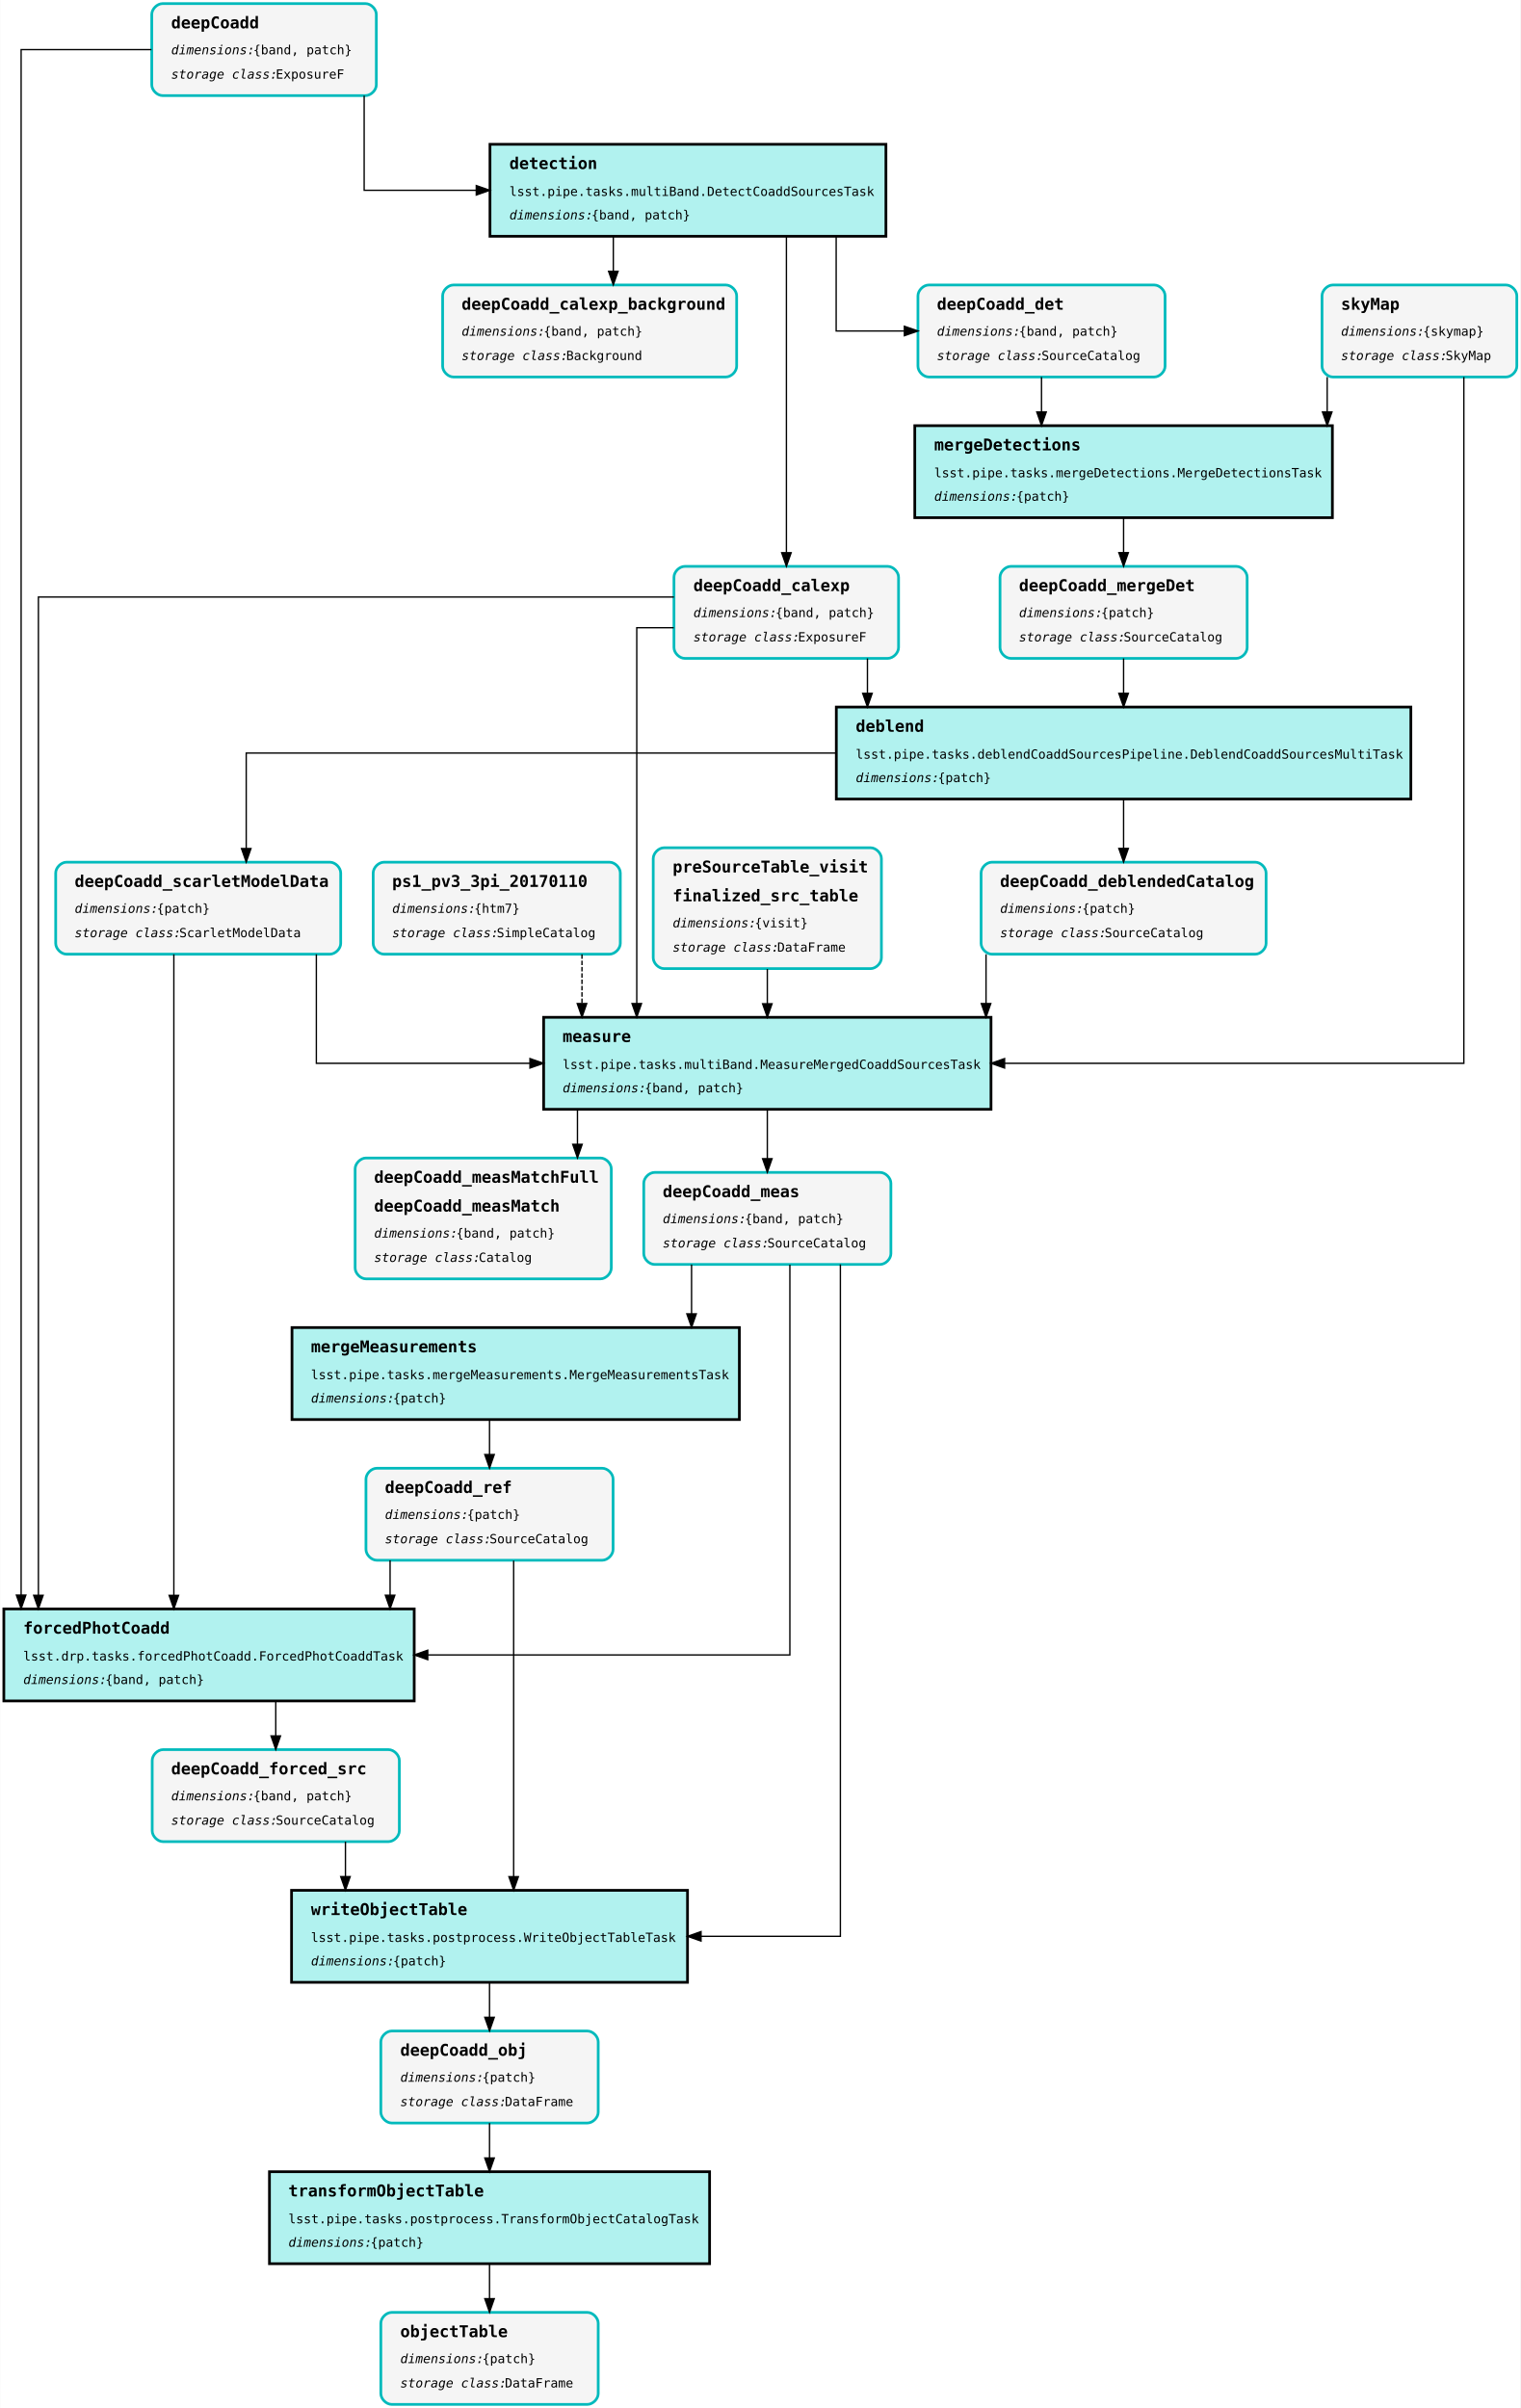
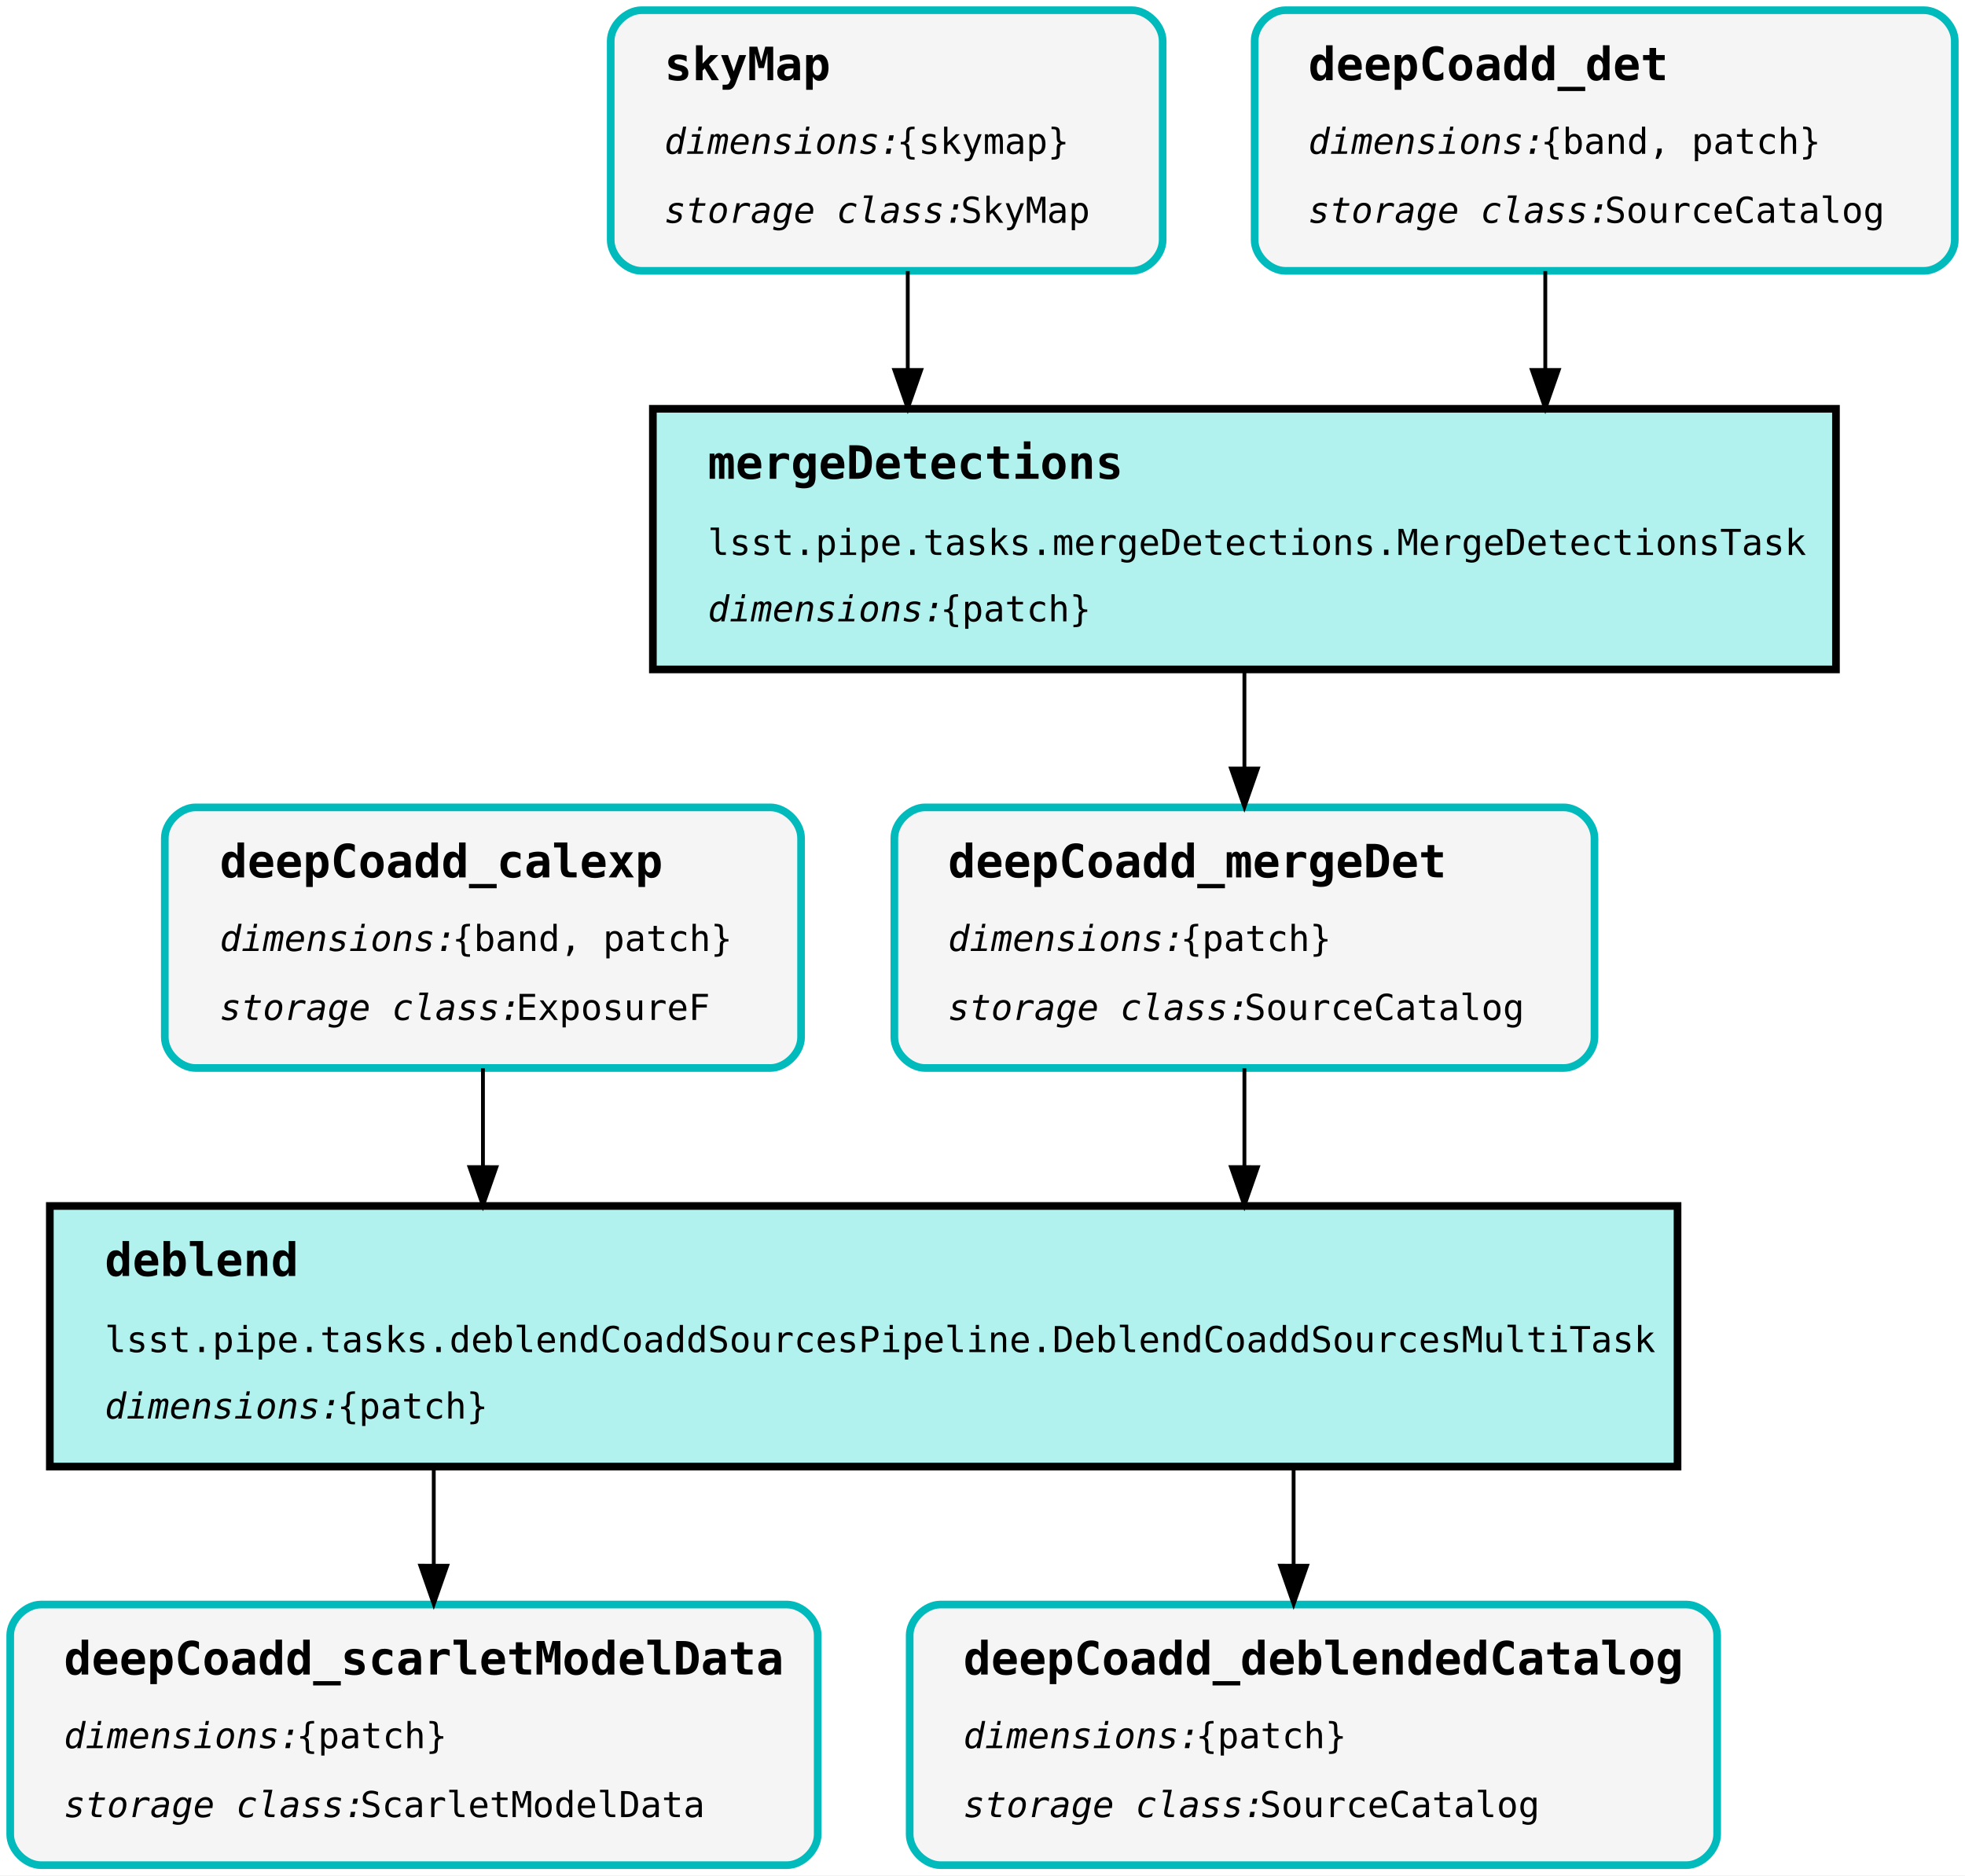
- <svg xmlns="http://www.w3.org/2000/svg" width="1686pt" height="2670pt" viewBox="0.00 0.00 1685.50 2670.00">
-   <g id="graph0" class="graph" transform="scale(1 1) rotate(0) translate(4 2666)">
-     <polygon fill="white" stroke="transparent" points="-4,4 -4,-2666 1681.5,-2666 1681.5,4 -4,4" />
+ <svg xmlns="http://www.w3.org/2000/svg" width="769pt" height="734pt" viewBox="0.00 0.00 769.00 734.00">
+   <g id="graph0" class="graph" transform="scale(1 1) rotate(0) translate(4 730)">
+     <polygon fill="white" stroke="transparent" points="-4,4 -4,-730 765,-730 765,4 -4,4" />
    <g id="node1" class="node">
-       <polygon fill="#b1f2ef" stroke="black" stroke-width="3" points="978,-2506 539,-2506 539,-2404 978,-2404 978,-2506" />
-       <text text-anchor="start" x="560.5" y="-2478.6" font-family="Monospace" font-weight="bold" font-size="18.00">detection</text>
-       <text text-anchor="start" x="560.5" y="-2448.8" font-family="Monospace" font-size="14.00">lsst.pipe.tasks.multiBand.DetectCoaddSourcesTask</text>
-       <text text-anchor="start" x="560.5" y="-2422.8" font-family="Monospace" font-style="italic" font-size="14.00">dimensions:</text>
-       <text text-anchor="start" x="651.5" y="-2422.8" font-family="Monospace" font-size="14.00"> {band, patch}</text>
+       <polygon fill="#b1f2ef" stroke="black" stroke-width="3" points="714.5,-570 251.5,-570 251.5,-468 714.5,-468 714.5,-570" />
+       <text text-anchor="start" x="273" y="-542.6" font-family="Monospace" font-weight="bold" font-size="18.00">mergeDetections</text>
+       <text text-anchor="start" x="273" y="-512.8" font-family="Monospace" font-size="14.00">lsst.pipe.tasks.mergeDetections.MergeDetectionsTask</text>
+       <text text-anchor="start" x="273" y="-486.8" font-family="Monospace" font-style="italic" font-size="14.00">dimensions:</text>
+       <text text-anchor="start" x="364" y="-486.8" font-family="Monospace" font-size="14.00"> {patch}</text>
+     </g>
+     <g id="node4" class="node">
+       <path fill="#f5f5f5" stroke="#00babc" stroke-width="3" d="M608,-414C608,-414 358,-414 358,-414 352,-414 346,-408 346,-402 346,-402 346,-324 346,-324 346,-318 352,-312 358,-312 358,-312 608,-312 608,-312 614,-312 620,-318 620,-324 620,-324 620,-402 620,-402 620,-408 614,-414 608,-414" />
+       <text text-anchor="start" x="367" y="-386.6" font-family="Monospace" font-weight="bold" font-size="18.00">deepCoadd_mergeDet</text>
+       <text text-anchor="start" x="367" y="-357.8" font-family="Monospace" font-style="italic" font-size="14.00">dimensions:</text>
+       <text text-anchor="start" x="458" y="-357.8" font-family="Monospace" font-size="14.00"> {patch}</text>
+       <text text-anchor="start" x="367" y="-330.8" font-family="Monospace" font-style="italic" font-size="14.00">storage class:</text>
+       <text text-anchor="start" x="483" y="-330.8" font-family="Monospace" font-size="14.00"> SourceCatalog</text>
+     </g>
+     <g id="edge1" class="edge">
+       <path fill="none" stroke="black" stroke-width="1.5" d="M483,-467.92C483,-467.92 483,-429.19 483,-429.19" />
+       <polygon fill="black" stroke="black" stroke-width="1.5" points="488.25,-429.19 483,-414.19 477.75,-429.2 488.25,-429.19" />
+     </g>
+     <g id="node2" class="node">
+       <path fill="#f5f5f5" stroke="#00babc" stroke-width="3" d="M439,-726C439,-726 247,-726 247,-726 241,-726 235,-720 235,-714 235,-714 235,-636 235,-636 235,-630 241,-624 247,-624 247,-624 439,-624 439,-624 445,-624 451,-630 451,-636 451,-636 451,-714 451,-714 451,-720 445,-726 439,-726" />
+       <text text-anchor="start" x="256" y="-698.6" font-family="Monospace" font-weight="bold" font-size="18.00">skyMap</text>
+       <text text-anchor="start" x="256" y="-669.8" font-family="Monospace" font-style="italic" font-size="14.00">dimensions:</text>
+       <text text-anchor="start" x="347" y="-669.8" font-family="Monospace" font-size="14.00"> {skymap}</text>
+       <text text-anchor="start" x="256" y="-642.8" font-family="Monospace" font-style="italic" font-size="14.00">storage class:</text>
+       <text text-anchor="start" x="372" y="-642.8" font-family="Monospace" font-size="14.00"> SkyMap</text>
+     </g>
+     <g id="edge2" class="edge">
+       <path fill="none" stroke="black" stroke-width="1.5" d="M351.25,-623.92C351.25,-623.92 351.25,-585.19 351.25,-585.19" />
+       <polygon fill="black" stroke="black" stroke-width="1.5" points="356.5,-585.19 351.25,-570.19 346,-585.2 356.5,-585.19" />
    </g>
    <g id="node3" class="node">
-       <path fill="#f5f5f5" stroke="#00babc" stroke-width="3" d="M800.5,-2350C800.5,-2350 498.5,-2350 498.5,-2350 492.5,-2350 486.5,-2344 486.5,-2338 486.5,-2338 486.5,-2260 486.5,-2260 486.5,-2254 492.5,-2248 498.5,-2248 498.5,-2248 800.5,-2248 800.5,-2248 806.5,-2248 812.5,-2254 812.5,-2260 812.5,-2260 812.5,-2338 812.5,-2338 812.5,-2344 806.5,-2350 800.5,-2350" />
-       <text text-anchor="start" x="507.5" y="-2322.6" font-family="Monospace" font-weight="bold" font-size="18.00">deepCoadd_calexp_background</text>
-       <text text-anchor="start" x="507.5" y="-2293.8" font-family="Monospace" font-style="italic" font-size="14.00">dimensions:</text>
-       <text text-anchor="start" x="598.5" y="-2293.8" font-family="Monospace" font-size="14.00"> {band, patch}</text>
-       <text text-anchor="start" x="507.5" y="-2266.8" font-family="Monospace" font-style="italic" font-size="14.00">storage class:</text>
-       <text text-anchor="start" x="623.5" y="-2266.8" font-family="Monospace" font-size="14.00"> Background</text>
+       <path fill="#f5f5f5" stroke="#00babc" stroke-width="3" d="M749,-726C749,-726 499,-726 499,-726 493,-726 487,-720 487,-714 487,-714 487,-636 487,-636 487,-630 493,-624 499,-624 499,-624 749,-624 749,-624 755,-624 761,-630 761,-636 761,-636 761,-714 761,-714 761,-720 755,-726 749,-726" />
+       <text text-anchor="start" x="508" y="-698.6" font-family="Monospace" font-weight="bold" font-size="18.00">deepCoadd_det</text>
+       <text text-anchor="start" x="508" y="-669.8" font-family="Monospace" font-style="italic" font-size="14.00">dimensions:</text>
+       <text text-anchor="start" x="599" y="-669.8" font-family="Monospace" font-size="14.00"> {band, patch}</text>
+       <text text-anchor="start" x="508" y="-642.8" font-family="Monospace" font-style="italic" font-size="14.00">storage class:</text>
+       <text text-anchor="start" x="624" y="-642.8" font-family="Monospace" font-size="14.00"> SourceCatalog</text>
    </g>
-     <g id="edge1" class="edge">
-       <path fill="none" stroke="black" stroke-width="1.5" d="M675.75,-2403.92C675.75,-2403.92 675.75,-2365.19 675.75,-2365.19" />
-       <polygon fill="black" stroke="black" stroke-width="1.5" points="681,-2365.19 675.75,-2350.19 670.5,-2365.2 681,-2365.19" />
-     </g>
-     <g id="node4" class="node">
-       <path fill="#f5f5f5" stroke="#00babc" stroke-width="3" d="M980,-2038C980,-2038 755,-2038 755,-2038 749,-2038 743,-2032 743,-2026 743,-2026 743,-1948 743,-1948 743,-1942 749,-1936 755,-1936 755,-1936 980,-1936 980,-1936 986,-1936 992,-1942 992,-1948 992,-1948 992,-2026 992,-2026 992,-2032 986,-2038 980,-2038" />
-       <text text-anchor="start" x="764.5" y="-2010.6" font-family="Monospace" font-weight="bold" font-size="18.00">deepCoadd_calexp</text>
-       <text text-anchor="start" x="764.5" y="-1981.8" font-family="Monospace" font-style="italic" font-size="14.00">dimensions:</text>
-       <text text-anchor="start" x="855.5" y="-1981.8" font-family="Monospace" font-size="14.00"> {band, patch}</text>
-       <text text-anchor="start" x="764.5" y="-1954.8" font-family="Monospace" font-style="italic" font-size="14.00">storage class:</text>
-       <text text-anchor="start" x="880.5" y="-1954.8" font-family="Monospace" font-size="14.00"> ExposureF</text>
-     </g>
-     <g id="edge2" class="edge">
-       <path fill="none" stroke="black" stroke-width="1.5" d="M867.67,-2403.58C867.67,-2403.58 867.67,-2053.15 867.67,-2053.15" />
-       <polygon fill="black" stroke="black" stroke-width="1.5" points="872.92,-2053.15 867.67,-2038.15 862.42,-2053.15 872.92,-2053.15" />
+     <g id="edge3" class="edge">
+       <path fill="none" stroke="black" stroke-width="1.5" d="M600.75,-623.92C600.75,-623.92 600.75,-585.19 600.75,-585.19" />
+       <polygon fill="black" stroke="black" stroke-width="1.5" points="606,-585.19 600.75,-570.19 595.5,-585.2 606,-585.19" />
    </g>
    <g id="node5" class="node">
-       <path fill="#f5f5f5" stroke="#00babc" stroke-width="3" d="M1275.5,-2350C1275.5,-2350 1025.5,-2350 1025.5,-2350 1019.5,-2350 1013.5,-2344 1013.5,-2338 1013.5,-2338 1013.5,-2260 1013.5,-2260 1013.5,-2254 1019.5,-2248 1025.5,-2248 1025.5,-2248 1275.5,-2248 1275.5,-2248 1281.5,-2248 1287.5,-2254 1287.5,-2260 1287.5,-2260 1287.5,-2338 1287.5,-2338 1287.5,-2344 1281.5,-2350 1275.5,-2350" />
-       <text text-anchor="start" x="1034.5" y="-2322.6" font-family="Monospace" font-weight="bold" font-size="18.00">deepCoadd_det</text>
-       <text text-anchor="start" x="1034.5" y="-2293.8" font-family="Monospace" font-style="italic" font-size="14.00">dimensions:</text>
-       <text text-anchor="start" x="1125.5" y="-2293.8" font-family="Monospace" font-size="14.00"> {band, patch}</text>
-       <text text-anchor="start" x="1034.5" y="-2266.8" font-family="Monospace" font-style="italic" font-size="14.00">storage class:</text>
-       <text text-anchor="start" x="1150.5" y="-2266.8" font-family="Monospace" font-size="14.00"> SourceCatalog</text>
-     </g>
-     <g id="edge3" class="edge">
-       <path fill="none" stroke="black" stroke-width="1.5" d="M922.83,-2403.92C922.83,-2358.42 922.83,-2299 922.83,-2299 922.83,-2299 998.47,-2299 998.47,-2299" />
-       <polygon fill="black" stroke="black" stroke-width="1.5" points="998.47,-2304.25 1013.47,-2299 998.47,-2293.75 998.47,-2304.25" />
-     </g>
-     <g id="node2" class="node">
-       <path fill="#f5f5f5" stroke="#00babc" stroke-width="3" d="M401,-2662C401,-2662 176,-2662 176,-2662 170,-2662 164,-2656 164,-2650 164,-2650 164,-2572 164,-2572 164,-2566 170,-2560 176,-2560 176,-2560 401,-2560 401,-2560 407,-2560 413,-2566 413,-2572 413,-2572 413,-2650 413,-2650 413,-2656 407,-2662 401,-2662" />
-       <text text-anchor="start" x="185.5" y="-2634.6" font-family="Monospace" font-weight="bold" font-size="18.00">deepCoadd</text>
-       <text text-anchor="start" x="185.5" y="-2605.8" font-family="Monospace" font-style="italic" font-size="14.00">dimensions:</text>
-       <text text-anchor="start" x="276.5" y="-2605.8" font-family="Monospace" font-size="14.00"> {band, patch}</text>
-       <text text-anchor="start" x="185.5" y="-2578.8" font-family="Monospace" font-style="italic" font-size="14.00">storage class:</text>
-       <text text-anchor="start" x="301.5" y="-2578.8" font-family="Monospace" font-size="14.00"> ExposureF</text>
+       <polygon fill="#b1f2ef" stroke="black" stroke-width="3" points="652.5,-258 15.5,-258 15.5,-156 652.5,-156 652.5,-258" />
+       <text text-anchor="start" x="37" y="-230.6" font-family="Monospace" font-weight="bold" font-size="18.00">deblend</text>
+       <text text-anchor="start" x="37" y="-200.8" font-family="Monospace" font-size="14.00">lsst.pipe.tasks.deblendCoaddSourcesPipeline.DeblendCoaddSourcesMultiTask</text>
+       <text text-anchor="start" x="37" y="-174.8" font-family="Monospace" font-style="italic" font-size="14.00">dimensions:</text>
+       <text text-anchor="start" x="128" y="-174.8" font-family="Monospace" font-size="14.00"> {patch}</text>
    </g>
    <g id="edge4" class="edge">
-       <path fill="none" stroke="black" stroke-width="1.5" d="M399.5,-2559.92C399.5,-2514.42 399.5,-2455 399.5,-2455 399.5,-2455 523.81,-2455 523.81,-2455" />
-       <polygon fill="black" stroke="black" stroke-width="1.5" points="523.81,-2460.25 538.81,-2455 523.81,-2449.75 523.81,-2460.25" />
+       <path fill="none" stroke="black" stroke-width="1.5" d="M483,-311.92C483,-311.92 483,-273.19 483,-273.19" />
+       <polygon fill="black" stroke="black" stroke-width="1.5" points="488.25,-273.19 483,-258.19 477.75,-273.2 488.25,-273.19" />
    </g>
-     <g id="node22" class="node">
-       <polygon fill="#b1f2ef" stroke="black" stroke-width="3" points="455,-882 0,-882 0,-780 455,-780 455,-882" />
-       <text text-anchor="start" x="21.5" y="-854.6" font-family="Monospace" font-weight="bold" font-size="18.00">forcedPhotCoadd</text>
-       <text text-anchor="start" x="21.5" y="-824.8" font-family="Monospace" font-size="14.00">lsst.drp.tasks.forcedPhotCoadd.ForcedPhotCoaddTask</text>
-       <text text-anchor="start" x="21.5" y="-798.8" font-family="Monospace" font-style="italic" font-size="14.00">dimensions:</text>
-       <text text-anchor="start" x="112.5" y="-798.8" font-family="Monospace" font-size="14.00"> {band, patch}</text>
+     <g id="node7" class="node">
+       <path fill="#f5f5f5" stroke="#00babc" stroke-width="3" d="M304,-102C304,-102 12,-102 12,-102 6,-102 0,-96 0,-90 0,-90 0,-12 0,-12 0,-6 6,0 12,0 12,0 304,0 304,0 310,0 316,-6 316,-12 316,-12 316,-90 316,-90 316,-96 310,-102 304,-102" />
+       <text text-anchor="start" x="21" y="-74.6" font-family="Monospace" font-weight="bold" font-size="18.00">deepCoadd_scarletModelData</text>
+       <text text-anchor="start" x="21" y="-45.8" font-family="Monospace" font-style="italic" font-size="14.00">dimensions:</text>
+       <text text-anchor="start" x="112" y="-45.8" font-family="Monospace" font-size="14.00"> {patch}</text>
+       <text text-anchor="start" x="21" y="-18.8" font-family="Monospace" font-style="italic" font-size="14.00">storage class:</text>
+       <text text-anchor="start" x="137" y="-18.8" font-family="Monospace" font-size="14.00"> ScarletModelData</text>
    </g>
    <g id="edge5" class="edge">
-       <path fill="none" stroke="black" stroke-width="1.5" d="M163.69,-2611C93.24,-2611 19.17,-2611 19.17,-2611 19.17,-2611 19.17,-897.35 19.17,-897.35" />
-       <polygon fill="black" stroke="black" stroke-width="1.5" points="24.42,-897.35 19.17,-882.35 13.92,-897.35 24.42,-897.35" />
+       <path fill="none" stroke="black" stroke-width="1.5" d="M165.75,-155.92C165.75,-155.92 165.75,-117.19 165.75,-117.19" />
+       <polygon fill="black" stroke="black" stroke-width="1.5" points="171,-117.19 165.75,-102.19 160.5,-117.2 171,-117.19" />
    </g>
-     <g id="node9" class="node">
-       <polygon fill="#b1f2ef" stroke="black" stroke-width="3" points="1560,-1882 923,-1882 923,-1780 1560,-1780 1560,-1882" />
-       <text text-anchor="start" x="944.5" y="-1854.6" font-family="Monospace" font-weight="bold" font-size="18.00">deblend</text>
-       <text text-anchor="start" x="944.5" y="-1824.8" font-family="Monospace" font-size="14.00">lsst.pipe.tasks.deblendCoaddSourcesPipeline.DeblendCoaddSourcesMultiTask</text>
-       <text text-anchor="start" x="944.5" y="-1798.8" font-family="Monospace" font-style="italic" font-size="14.00">dimensions:</text>
-       <text text-anchor="start" x="1035.5" y="-1798.8" font-family="Monospace" font-size="14.00"> {patch}</text>
+     <g id="node8" class="node">
+       <path fill="#f5f5f5" stroke="#00babc" stroke-width="3" d="M656,-102C656,-102 364,-102 364,-102 358,-102 352,-96 352,-90 352,-90 352,-12 352,-12 352,-6 358,0 364,0 364,0 656,0 656,0 662,0 668,-6 668,-12 668,-12 668,-90 668,-90 668,-96 662,-102 656,-102" />
+       <text text-anchor="start" x="373" y="-74.6" font-family="Monospace" font-weight="bold" font-size="18.00">deepCoadd_deblendedCatalog</text>
+       <text text-anchor="start" x="373" y="-45.8" font-family="Monospace" font-style="italic" font-size="14.00">dimensions:</text>
+       <text text-anchor="start" x="464" y="-45.8" font-family="Monospace" font-size="14.00"> {patch}</text>
+       <text text-anchor="start" x="373" y="-18.8" font-family="Monospace" font-style="italic" font-size="14.00">storage class:</text>
+       <text text-anchor="start" x="489" y="-18.8" font-family="Monospace" font-size="14.00"> SourceCatalog</text>
    </g>
    <g id="edge6" class="edge">
-       <path fill="none" stroke="black" stroke-width="1.5" d="M957.5,-1935.92C957.5,-1935.92 957.5,-1897.19 957.5,-1897.19" />
-       <polygon fill="black" stroke="black" stroke-width="1.5" points="962.75,-1897.19 957.5,-1882.19 952.25,-1897.2 962.75,-1897.19" />
+       <path fill="none" stroke="black" stroke-width="1.5" d="M502.25,-155.92C502.25,-155.92 502.25,-117.19 502.25,-117.19" />
+       <polygon fill="black" stroke="black" stroke-width="1.5" points="507.5,-117.19 502.25,-102.19 497,-117.2 507.5,-117.19" />
    </g>
-     <g id="node12" class="node">
-       <polygon fill="#b1f2ef" stroke="black" stroke-width="3" points="1094.5,-1538 598.5,-1538 598.5,-1436 1094.5,-1436 1094.5,-1538" />
-       <text text-anchor="start" x="619.5" y="-1510.6" font-family="Monospace" font-weight="bold" font-size="18.00">measure</text>
-       <text text-anchor="start" x="619.5" y="-1480.8" font-family="Monospace" font-size="14.00">lsst.pipe.tasks.multiBand.MeasureMergedCoaddSourcesTask</text>
-       <text text-anchor="start" x="619.5" y="-1454.8" font-family="Monospace" font-style="italic" font-size="14.00">dimensions:</text>
-       <text text-anchor="start" x="710.5" y="-1454.8" font-family="Monospace" font-size="14.00"> {band, patch}</text>
+     <g id="node6" class="node">
+       <path fill="#f5f5f5" stroke="#00babc" stroke-width="3" d="M297.5,-414C297.5,-414 72.5,-414 72.5,-414 66.5,-414 60.5,-408 60.5,-402 60.5,-402 60.5,-324 60.5,-324 60.5,-318 66.5,-312 72.5,-312 72.5,-312 297.5,-312 297.5,-312 303.5,-312 309.5,-318 309.5,-324 309.5,-324 309.5,-402 309.5,-402 309.5,-408 303.5,-414 297.5,-414" />
+       <text text-anchor="start" x="82" y="-386.6" font-family="Monospace" font-weight="bold" font-size="18.00">deepCoadd_calexp</text>
+       <text text-anchor="start" x="82" y="-357.8" font-family="Monospace" font-style="italic" font-size="14.00">dimensions:</text>
+       <text text-anchor="start" x="173" y="-357.8" font-family="Monospace" font-size="14.00"> {band, patch}</text>
+       <text text-anchor="start" x="82" y="-330.8" font-family="Monospace" font-style="italic" font-size="14.00">storage class:</text>
+       <text text-anchor="start" x="198" y="-330.8" font-family="Monospace" font-size="14.00"> ExposureF</text>
    </g>
    <g id="edge7" class="edge">
-       <path fill="none" stroke="black" stroke-width="1.5" d="M742.72,-1970C719.17,-1970 701.75,-1970 701.75,-1970 701.75,-1970 701.75,-1553.23 701.75,-1553.23" />
-       <polygon fill="black" stroke="black" stroke-width="1.5" points="707,-1553.23 701.75,-1538.23 696.5,-1553.23 707,-1553.23" />
-     </g>
-     <g id="edge8" class="edge">
-       <path fill="none" stroke="black" stroke-width="1.5" d="M742.92,-2004C511.44,-2004 38.33,-2004 38.33,-2004 38.33,-2004 38.33,-897.16 38.33,-897.16" />
-       <polygon fill="black" stroke="black" stroke-width="1.5" points="43.58,-897.16 38.33,-882.16 33.08,-897.16 43.58,-897.16" />
-     </g>
-     <g id="node6" class="node">
-       <polygon fill="#b1f2ef" stroke="black" stroke-width="3" points="1473,-2194 1010,-2194 1010,-2092 1473,-2092 1473,-2194" />
-       <text text-anchor="start" x="1031.5" y="-2166.6" font-family="Monospace" font-weight="bold" font-size="18.00">mergeDetections</text>
-       <text text-anchor="start" x="1031.5" y="-2136.8" font-family="Monospace" font-size="14.00">lsst.pipe.tasks.mergeDetections.MergeDetectionsTask</text>
-       <text text-anchor="start" x="1031.5" y="-2110.8" font-family="Monospace" font-style="italic" font-size="14.00">dimensions:</text>
-       <text text-anchor="start" x="1122.5" y="-2110.8" font-family="Monospace" font-size="14.00"> {patch}</text>
-     </g>
-     <g id="edge9" class="edge">
-       <path fill="none" stroke="black" stroke-width="1.5" d="M1150.5,-2247.92C1150.5,-2247.92 1150.5,-2209.19 1150.5,-2209.19" />
-       <polygon fill="black" stroke="black" stroke-width="1.5" points="1155.75,-2209.19 1150.5,-2194.19 1145.25,-2209.2 1155.75,-2209.19" />
-     </g>
-     <g id="node8" class="node">
-       <path fill="#f5f5f5" stroke="#00babc" stroke-width="3" d="M1366.5,-2038C1366.5,-2038 1116.5,-2038 1116.5,-2038 1110.5,-2038 1104.5,-2032 1104.5,-2026 1104.5,-2026 1104.5,-1948 1104.5,-1948 1104.5,-1942 1110.5,-1936 1116.5,-1936 1116.5,-1936 1366.5,-1936 1366.5,-1936 1372.5,-1936 1378.5,-1942 1378.5,-1948 1378.5,-1948 1378.5,-2026 1378.5,-2026 1378.5,-2032 1372.5,-2038 1366.5,-2038" />
-       <text text-anchor="start" x="1125.5" y="-2010.6" font-family="Monospace" font-weight="bold" font-size="18.00">deepCoadd_mergeDet</text>
-       <text text-anchor="start" x="1125.5" y="-1981.8" font-family="Monospace" font-style="italic" font-size="14.00">dimensions:</text>
-       <text text-anchor="start" x="1216.5" y="-1981.8" font-family="Monospace" font-size="14.00"> {patch}</text>
-       <text text-anchor="start" x="1125.5" y="-1954.8" font-family="Monospace" font-style="italic" font-size="14.00">storage class:</text>
-       <text text-anchor="start" x="1241.5" y="-1954.8" font-family="Monospace" font-size="14.00"> SourceCatalog</text>
-     </g>
-     <g id="edge10" class="edge">
-       <path fill="none" stroke="black" stroke-width="1.5" d="M1241.5,-2091.92C1241.5,-2091.92 1241.5,-2053.19 1241.5,-2053.19" />
-       <polygon fill="black" stroke="black" stroke-width="1.5" points="1246.75,-2053.19 1241.5,-2038.19 1236.25,-2053.2 1246.75,-2053.19" />
-     </g>
-     <g id="node7" class="node">
-       <path fill="#f5f5f5" stroke="#00babc" stroke-width="3" d="M1665.5,-2350C1665.5,-2350 1473.5,-2350 1473.5,-2350 1467.5,-2350 1461.5,-2344 1461.5,-2338 1461.5,-2338 1461.5,-2260 1461.5,-2260 1461.5,-2254 1467.5,-2248 1473.5,-2248 1473.5,-2248 1665.5,-2248 1665.5,-2248 1671.5,-2248 1677.5,-2254 1677.5,-2260 1677.5,-2260 1677.5,-2338 1677.5,-2338 1677.5,-2344 1671.5,-2350 1665.5,-2350" />
-       <text text-anchor="start" x="1482.5" y="-2322.6" font-family="Monospace" font-weight="bold" font-size="18.00">skyMap</text>
-       <text text-anchor="start" x="1482.5" y="-2293.8" font-family="Monospace" font-style="italic" font-size="14.00">dimensions:</text>
-       <text text-anchor="start" x="1573.5" y="-2293.8" font-family="Monospace" font-size="14.00"> {skymap}</text>
-       <text text-anchor="start" x="1482.5" y="-2266.8" font-family="Monospace" font-style="italic" font-size="14.00">storage class:</text>
-       <text text-anchor="start" x="1598.5" y="-2266.8" font-family="Monospace" font-size="14.00"> SkyMap</text>
-     </g>
-     <g id="edge11" class="edge">
-       <path fill="none" stroke="black" stroke-width="1.5" d="M1467.25,-2247.92C1467.25,-2247.92 1467.25,-2209.19 1467.25,-2209.19" />
-       <polygon fill="black" stroke="black" stroke-width="1.5" points="1472.5,-2209.19 1467.25,-2194.19 1462,-2209.2 1472.5,-2209.19" />
-     </g>
-     <g id="edge12" class="edge">
-       <path fill="none" stroke="black" stroke-width="1.5" d="M1618.75,-2247.9C1618.75,-2069.77 1618.75,-1487 1618.75,-1487 1618.75,-1487 1109.56,-1487 1109.56,-1487" />
-       <polygon fill="black" stroke="black" stroke-width="1.5" points="1109.56,-1481.75 1094.56,-1487 1109.56,-1492.25 1109.56,-1481.75" />
-     </g>
-     <g id="edge13" class="edge">
-       <path fill="none" stroke="black" stroke-width="1.5" d="M1241.5,-1935.92C1241.5,-1935.92 1241.5,-1897.19 1241.5,-1897.19" />
-       <polygon fill="black" stroke="black" stroke-width="1.5" points="1246.75,-1897.19 1241.5,-1882.19 1236.25,-1897.2 1246.75,-1897.19" />
-     </g>
-     <g id="node10" class="node">
-       <path fill="#f5f5f5" stroke="#00babc" stroke-width="3" d="M1387.5,-1710C1387.5,-1710 1095.5,-1710 1095.5,-1710 1089.5,-1710 1083.5,-1704 1083.5,-1698 1083.5,-1698 1083.5,-1620 1083.5,-1620 1083.5,-1614 1089.5,-1608 1095.5,-1608 1095.5,-1608 1387.5,-1608 1387.5,-1608 1393.5,-1608 1399.5,-1614 1399.5,-1620 1399.5,-1620 1399.5,-1698 1399.5,-1698 1399.5,-1704 1393.5,-1710 1387.5,-1710" />
-       <text text-anchor="start" x="1104.5" y="-1682.6" font-family="Monospace" font-weight="bold" font-size="18.00">deepCoadd_deblendedCatalog</text>
-       <text text-anchor="start" x="1104.5" y="-1653.8" font-family="Monospace" font-style="italic" font-size="14.00">dimensions:</text>
-       <text text-anchor="start" x="1195.5" y="-1653.8" font-family="Monospace" font-size="14.00"> {patch}</text>
-       <text text-anchor="start" x="1104.5" y="-1626.8" font-family="Monospace" font-style="italic" font-size="14.00">storage class:</text>
-       <text text-anchor="start" x="1220.5" y="-1626.8" font-family="Monospace" font-size="14.00"> SourceCatalog</text>
-     </g>
-     <g id="edge14" class="edge">
-       <path fill="none" stroke="black" stroke-width="1.5" d="M1241.5,-1779.86C1241.5,-1779.86 1241.5,-1725.24 1241.5,-1725.24" />
-       <polygon fill="black" stroke="black" stroke-width="1.5" points="1246.75,-1725.24 1241.5,-1710.24 1236.25,-1725.24 1246.75,-1725.24" />
-     </g>
-     <g id="node11" class="node">
-       <path fill="#f5f5f5" stroke="#00babc" stroke-width="3" d="M361.5,-1710C361.5,-1710 69.5,-1710 69.5,-1710 63.5,-1710 57.5,-1704 57.5,-1698 57.5,-1698 57.5,-1620 57.5,-1620 57.5,-1614 63.5,-1608 69.5,-1608 69.5,-1608 361.5,-1608 361.5,-1608 367.5,-1608 373.5,-1614 373.5,-1620 373.5,-1620 373.5,-1698 373.5,-1698 373.5,-1704 367.5,-1710 361.5,-1710" />
-       <text text-anchor="start" x="78.5" y="-1682.6" font-family="Monospace" font-weight="bold" font-size="18.00">deepCoadd_scarletModelData</text>
-       <text text-anchor="start" x="78.5" y="-1653.8" font-family="Monospace" font-style="italic" font-size="14.00">dimensions:</text>
-       <text text-anchor="start" x="169.5" y="-1653.8" font-family="Monospace" font-size="14.00"> {patch}</text>
-       <text text-anchor="start" x="78.5" y="-1626.8" font-family="Monospace" font-style="italic" font-size="14.00">storage class:</text>
-       <text text-anchor="start" x="194.5" y="-1626.8" font-family="Monospace" font-size="14.00"> ScarletModelData</text>
-     </g>
-     <g id="edge15" class="edge">
-       <path fill="none" stroke="black" stroke-width="1.5" d="M922.99,-1831C639.29,-1831 268.75,-1831 268.75,-1831 268.75,-1831 268.75,-1725.14 268.75,-1725.14" />
-       <polygon fill="black" stroke="black" stroke-width="1.5" points="274,-1725.14 268.75,-1710.14 263.5,-1725.14 274,-1725.14" />
-     </g>
-     <g id="edge16" class="edge">
-       <path fill="none" stroke="black" stroke-width="1.5" d="M1089,-1607.86C1089,-1607.86 1089,-1553.24 1089,-1553.24" />
-       <polygon fill="black" stroke="black" stroke-width="1.5" points="1094.25,-1553.24 1089,-1538.24 1083.75,-1553.24 1094.25,-1553.24" />
-     </g>
-     <g id="edge17" class="edge">
-       <path fill="none" stroke="black" stroke-width="1.5" d="M346.5,-1607.86C346.5,-1557.16 346.5,-1487 346.5,-1487 346.5,-1487 583.33,-1487 583.33,-1487" />
-       <polygon fill="black" stroke="black" stroke-width="1.5" points="583.33,-1492.25 598.33,-1487 583.33,-1481.75 583.33,-1492.25" />
-     </g>
-     <g id="edge18" class="edge">
-       <path fill="none" stroke="black" stroke-width="1.5" d="M188.5,-1607.83C188.5,-1607.83 188.5,-897.09 188.5,-897.09" />
-       <polygon fill="black" stroke="black" stroke-width="1.5" points="193.75,-897.09 188.5,-882.09 183.25,-897.09 193.75,-897.09" />
-     </g>
-     <g id="node14" class="node">
-       <path fill="#f5f5f5" stroke="#00babc" stroke-width="3" d="M971.5,-1366C971.5,-1366 721.5,-1366 721.5,-1366 715.5,-1366 709.5,-1360 709.5,-1354 709.5,-1354 709.5,-1276 709.5,-1276 709.5,-1270 715.5,-1264 721.5,-1264 721.5,-1264 971.5,-1264 971.5,-1264 977.5,-1264 983.5,-1270 983.5,-1276 983.5,-1276 983.5,-1354 983.5,-1354 983.5,-1360 977.5,-1366 971.5,-1366" />
-       <text text-anchor="start" x="730.5" y="-1338.6" font-family="Monospace" font-weight="bold" font-size="18.00">deepCoadd_meas</text>
-       <text text-anchor="start" x="730.5" y="-1309.8" font-family="Monospace" font-style="italic" font-size="14.00">dimensions:</text>
-       <text text-anchor="start" x="821.5" y="-1309.8" font-family="Monospace" font-size="14.00"> {band, patch}</text>
-       <text text-anchor="start" x="730.5" y="-1282.8" font-family="Monospace" font-style="italic" font-size="14.00">storage class:</text>
-       <text text-anchor="start" x="846.5" y="-1282.8" font-family="Monospace" font-size="14.00"> SourceCatalog</text>
-     </g>
-     <g id="edge19" class="edge">
-       <path fill="none" stroke="black" stroke-width="1.5" d="M846.5,-1435.86C846.5,-1435.86 846.5,-1381.24 846.5,-1381.24" />
-       <polygon fill="black" stroke="black" stroke-width="1.5" points="851.75,-1381.24 846.5,-1366.24 841.25,-1381.24 851.75,-1381.24" />
-     </g>
-     <g id="node24" class="node">
-       <path fill="#f5f5f5" stroke="#00babc" stroke-width="3" d="M661.5,-1382C661.5,-1382 401.5,-1382 401.5,-1382 395.5,-1382 389.5,-1376 389.5,-1370 389.5,-1370 389.5,-1260 389.5,-1260 389.5,-1254 395.5,-1248 401.5,-1248 401.5,-1248 661.5,-1248 661.5,-1248 667.5,-1248 673.5,-1254 673.5,-1260 673.5,-1260 673.5,-1370 673.5,-1370 673.5,-1376 667.5,-1382 661.5,-1382" />
-       <text text-anchor="start" x="410.5" y="-1354.6" font-family="Monospace" font-weight="bold" font-size="18.00">deepCoadd_measMatchFull</text>
-       <text text-anchor="start" x="410.5" y="-1322.6" font-family="Monospace" font-weight="bold" font-size="18.00">deepCoadd_measMatch</text>
-       <text text-anchor="start" x="410.5" y="-1293.8" font-family="Monospace" font-style="italic" font-size="14.00">dimensions:</text>
-       <text text-anchor="start" x="501.5" y="-1293.8" font-family="Monospace" font-size="14.00"> {band, patch}</text>
-       <text text-anchor="start" x="410.5" y="-1266.8" font-family="Monospace" font-style="italic" font-size="14.00">storage class:</text>
-       <text text-anchor="start" x="526.5" y="-1266.8" font-family="Monospace" font-size="14.00"> Catalog</text>
-     </g>
-     <g id="edge20" class="edge">
-       <path fill="none" stroke="black" stroke-width="1.5" d="M636,-1435.86C636,-1435.86 636,-1397.2 636,-1397.2" />
-       <polygon fill="black" stroke="black" stroke-width="1.5" points="641.25,-1397.2 636,-1382.2 630.75,-1397.2 641.25,-1397.2" />
-     </g>
-     <g id="node13" class="node">
-       <path fill="#f5f5f5" stroke="#00babc" stroke-width="3" d="M671.5,-1710C671.5,-1710 421.5,-1710 421.5,-1710 415.5,-1710 409.5,-1704 409.5,-1698 409.5,-1698 409.5,-1620 409.5,-1620 409.5,-1614 415.5,-1608 421.5,-1608 421.5,-1608 671.5,-1608 671.5,-1608 677.5,-1608 683.5,-1614 683.5,-1620 683.5,-1620 683.5,-1698 683.5,-1698 683.5,-1704 677.5,-1710 671.5,-1710" />
-       <text text-anchor="start" x="430.5" y="-1682.6" font-family="Monospace" font-weight="bold" font-size="18.00">ps1_pv3_3pi_20170110</text>
-       <text text-anchor="start" x="430.5" y="-1653.8" font-family="Monospace" font-style="italic" font-size="14.00">dimensions:</text>
-       <text text-anchor="start" x="521.5" y="-1653.8" font-family="Monospace" font-size="14.00"> {htm7}</text>
-       <text text-anchor="start" x="430.5" y="-1626.8" font-family="Monospace" font-style="italic" font-size="14.00">storage class:</text>
-       <text text-anchor="start" x="546.5" y="-1626.8" font-family="Monospace" font-size="14.00"> SimpleCatalog</text>
-     </g>
-     <g id="edge21" class="edge">
-       <path fill="none" stroke="black" stroke-width="1.5" stroke-dasharray="5,2" d="M641,-1607.86C641,-1607.86 641,-1553.24 641,-1553.24" />
-       <polygon fill="black" stroke="black" stroke-width="1.5" points="646.25,-1553.24 641,-1538.24 635.75,-1553.24 646.25,-1553.24" />
-     </g>
-     <g id="node15" class="node">
-       <polygon fill="#b1f2ef" stroke="black" stroke-width="3" points="815.5,-1194 319.5,-1194 319.5,-1092 815.5,-1092 815.5,-1194" />
-       <text text-anchor="start" x="340.5" y="-1166.6" font-family="Monospace" font-weight="bold" font-size="18.00">mergeMeasurements</text>
-       <text text-anchor="start" x="340.5" y="-1136.8" font-family="Monospace" font-size="14.00">lsst.pipe.tasks.mergeMeasurements.MergeMeasurementsTask</text>
-       <text text-anchor="start" x="340.5" y="-1110.8" font-family="Monospace" font-style="italic" font-size="14.00">dimensions:</text>
-       <text text-anchor="start" x="431.5" y="-1110.8" font-family="Monospace" font-size="14.00"> {patch}</text>
-     </g>
-     <g id="edge22" class="edge">
-       <path fill="none" stroke="black" stroke-width="1.5" d="M762.5,-1263.86C762.5,-1263.86 762.5,-1209.24 762.5,-1209.24" />
-       <polygon fill="black" stroke="black" stroke-width="1.5" points="767.75,-1209.24 762.5,-1194.24 757.25,-1209.24 767.75,-1209.24" />
-     </g>
-     <g id="node17" class="node">
-       <polygon fill="#b1f2ef" stroke="black" stroke-width="3" points="758,-570 319,-570 319,-468 758,-468 758,-570" />
-       <text text-anchor="start" x="340.5" y="-542.6" font-family="Monospace" font-weight="bold" font-size="18.00">writeObjectTable</text>
-       <text text-anchor="start" x="340.5" y="-512.8" font-family="Monospace" font-size="14.00">lsst.pipe.tasks.postprocess.WriteObjectTableTask</text>
-       <text text-anchor="start" x="340.5" y="-486.8" font-family="Monospace" font-style="italic" font-size="14.00">dimensions:</text>
-       <text text-anchor="start" x="431.5" y="-486.8" font-family="Monospace" font-size="14.00"> {patch}</text>
-     </g>
-     <g id="edge23" class="edge">
-       <path fill="none" stroke="black" stroke-width="1.5" d="M927.5,-1264C927.5,-1088.31 927.5,-519 927.5,-519 927.5,-519 773.01,-519 773.01,-519" />
-       <polygon fill="black" stroke="black" stroke-width="1.5" points="773.01,-513.75 758.01,-519 773.01,-524.25 773.01,-513.75" />
-     </g>
-     <g id="edge24" class="edge">
-       <path fill="none" stroke="black" stroke-width="1.5" d="M871.5,-1263.66C871.5,-1139.1 871.5,-831 871.5,-831 871.5,-831 470,-831 470,-831" />
-       <polygon fill="black" stroke="black" stroke-width="1.5" points="470,-825.75 455,-831 470,-836.25 470,-825.75" />
-     </g>
-     <g id="node16" class="node">
-       <path fill="#f5f5f5" stroke="#00babc" stroke-width="3" d="M663.5,-1038C663.5,-1038 413.5,-1038 413.5,-1038 407.5,-1038 401.5,-1032 401.5,-1026 401.5,-1026 401.5,-948 401.5,-948 401.5,-942 407.5,-936 413.5,-936 413.5,-936 663.5,-936 663.5,-936 669.5,-936 675.5,-942 675.5,-948 675.5,-948 675.5,-1026 675.5,-1026 675.5,-1032 669.5,-1038 663.5,-1038" />
-       <text text-anchor="start" x="422.5" y="-1010.6" font-family="Monospace" font-weight="bold" font-size="18.00">deepCoadd_ref</text>
-       <text text-anchor="start" x="422.5" y="-981.8" font-family="Monospace" font-style="italic" font-size="14.00">dimensions:</text>
-       <text text-anchor="start" x="513.5" y="-981.8" font-family="Monospace" font-size="14.00"> {patch}</text>
-       <text text-anchor="start" x="422.5" y="-954.8" font-family="Monospace" font-style="italic" font-size="14.00">storage class:</text>
-       <text text-anchor="start" x="538.5" y="-954.8" font-family="Monospace" font-size="14.00"> SourceCatalog</text>
-     </g>
-     <g id="edge25" class="edge">
-       <path fill="none" stroke="black" stroke-width="1.5" d="M538.5,-1091.92C538.5,-1091.92 538.5,-1053.19 538.5,-1053.19" />
-       <polygon fill="black" stroke="black" stroke-width="1.5" points="543.75,-1053.19 538.5,-1038.19 533.25,-1053.2 543.75,-1053.19" />
-     </g>
-     <g id="edge26" class="edge">
-       <path fill="none" stroke="black" stroke-width="1.5" d="M565.25,-935.58C565.25,-935.58 565.25,-585.15 565.25,-585.15" />
-       <polygon fill="black" stroke="black" stroke-width="1.5" points="570.5,-585.15 565.25,-570.15 560,-585.15 570.5,-585.15" />
-     </g>
-     <g id="edge27" class="edge">
-       <path fill="none" stroke="black" stroke-width="1.5" d="M428.25,-935.92C428.25,-935.92 428.25,-897.19 428.25,-897.19" />
-       <polygon fill="black" stroke="black" stroke-width="1.5" points="433.5,-897.19 428.25,-882.19 423,-897.2 433.5,-897.19" />
-     </g>
-     <g id="node19" class="node">
-       <path fill="#f5f5f5" stroke="#00babc" stroke-width="3" d="M647,-414C647,-414 430,-414 430,-414 424,-414 418,-408 418,-402 418,-402 418,-324 418,-324 418,-318 424,-312 430,-312 430,-312 647,-312 647,-312 653,-312 659,-318 659,-324 659,-324 659,-402 659,-402 659,-408 653,-414 647,-414" />
-       <text text-anchor="start" x="439.5" y="-386.6" font-family="Monospace" font-weight="bold" font-size="18.00">deepCoadd_obj</text>
-       <text text-anchor="start" x="439.5" y="-357.8" font-family="Monospace" font-style="italic" font-size="14.00">dimensions:</text>
-       <text text-anchor="start" x="530.5" y="-357.8" font-family="Monospace" font-size="14.00"> {patch}</text>
-       <text text-anchor="start" x="439.5" y="-330.8" font-family="Monospace" font-style="italic" font-size="14.00">storage class:</text>
-       <text text-anchor="start" x="555.5" y="-330.8" font-family="Monospace" font-size="14.00"> DataFrame</text>
-     </g>
-     <g id="edge28" class="edge">
-       <path fill="none" stroke="black" stroke-width="1.5" d="M538.5,-467.92C538.5,-467.92 538.5,-429.19 538.5,-429.19" />
-       <polygon fill="black" stroke="black" stroke-width="1.5" points="543.75,-429.19 538.5,-414.19 533.25,-429.2 543.75,-429.19" />
-     </g>
-     <g id="node18" class="node">
-       <path fill="#f5f5f5" stroke="#00babc" stroke-width="3" d="M426.5,-726C426.5,-726 176.5,-726 176.5,-726 170.5,-726 164.5,-720 164.5,-714 164.5,-714 164.5,-636 164.5,-636 164.5,-630 170.5,-624 176.5,-624 176.5,-624 426.5,-624 426.5,-624 432.5,-624 438.5,-630 438.5,-636 438.5,-636 438.5,-714 438.5,-714 438.5,-720 432.5,-726 426.5,-726" />
-       <text text-anchor="start" x="185.5" y="-698.6" font-family="Monospace" font-weight="bold" font-size="18.00">deepCoadd_forced_src</text>
-       <text text-anchor="start" x="185.5" y="-669.8" font-family="Monospace" font-style="italic" font-size="14.00">dimensions:</text>
-       <text text-anchor="start" x="276.5" y="-669.8" font-family="Monospace" font-size="14.00"> {band, patch}</text>
-       <text text-anchor="start" x="185.5" y="-642.8" font-family="Monospace" font-style="italic" font-size="14.00">storage class:</text>
-       <text text-anchor="start" x="301.5" y="-642.8" font-family="Monospace" font-size="14.00"> SourceCatalog</text>
-     </g>
-     <g id="edge29" class="edge">
-       <path fill="none" stroke="black" stroke-width="1.5" d="M378.75,-623.92C378.75,-623.92 378.75,-585.19 378.75,-585.19" />
-       <polygon fill="black" stroke="black" stroke-width="1.5" points="384,-585.19 378.75,-570.19 373.5,-585.2 384,-585.19" />
-     </g>
-     <g id="node20" class="node">
-       <polygon fill="#b1f2ef" stroke="black" stroke-width="3" points="782.5,-258 294.5,-258 294.5,-156 782.5,-156 782.5,-258" />
-       <text text-anchor="start" x="315.5" y="-230.6" font-family="Monospace" font-weight="bold" font-size="18.00">transformObjectTable</text>
-       <text text-anchor="start" x="315.5" y="-200.8" font-family="Monospace" font-size="14.00">lsst.pipe.tasks.postprocess.TransformObjectCatalogTask</text>
-       <text text-anchor="start" x="315.5" y="-174.8" font-family="Monospace" font-style="italic" font-size="14.00">dimensions:</text>
-       <text text-anchor="start" x="406.5" y="-174.8" font-family="Monospace" font-size="14.00"> {patch}</text>
-     </g>
-     <g id="edge30" class="edge">
-       <path fill="none" stroke="black" stroke-width="1.5" d="M538.5,-311.92C538.5,-311.92 538.5,-273.19 538.5,-273.19" />
-       <polygon fill="black" stroke="black" stroke-width="1.5" points="543.75,-273.19 538.5,-258.19 533.25,-273.2 543.75,-273.19" />
-     </g>
-     <g id="node21" class="node">
-       <path fill="#f5f5f5" stroke="#00babc" stroke-width="3" d="M647,-102C647,-102 430,-102 430,-102 424,-102 418,-96 418,-90 418,-90 418,-12 418,-12 418,-6 424,0 430,0 430,0 647,0 647,0 653,0 659,-6 659,-12 659,-12 659,-90 659,-90 659,-96 653,-102 647,-102" />
-       <text text-anchor="start" x="439.5" y="-74.6" font-family="Monospace" font-weight="bold" font-size="18.00">objectTable</text>
-       <text text-anchor="start" x="439.5" y="-45.8" font-family="Monospace" font-style="italic" font-size="14.00">dimensions:</text>
-       <text text-anchor="start" x="530.5" y="-45.8" font-family="Monospace" font-size="14.00"> {patch}</text>
-       <text text-anchor="start" x="439.5" y="-18.8" font-family="Monospace" font-style="italic" font-size="14.00">storage class:</text>
-       <text text-anchor="start" x="555.5" y="-18.8" font-family="Monospace" font-size="14.00"> DataFrame</text>
-     </g>
-     <g id="edge31" class="edge">
-       <path fill="none" stroke="black" stroke-width="1.5" d="M538.5,-155.92C538.5,-155.92 538.5,-117.19 538.5,-117.19" />
-       <polygon fill="black" stroke="black" stroke-width="1.5" points="543.75,-117.19 538.5,-102.19 533.25,-117.2 543.75,-117.19" />
-     </g>
-     <g id="edge32" class="edge">
-       <path fill="none" stroke="black" stroke-width="1.5" d="M301.5,-779.92C301.5,-779.92 301.5,-741.19 301.5,-741.19" />
-       <polygon fill="black" stroke="black" stroke-width="1.5" points="306.75,-741.19 301.5,-726.19 296.25,-741.2 306.75,-741.19" />
-     </g>
-     <g id="node23" class="node">
-       <path fill="#f5f5f5" stroke="#00babc" stroke-width="3" d="M961,-1726C961,-1726 732,-1726 732,-1726 726,-1726 720,-1720 720,-1714 720,-1714 720,-1604 720,-1604 720,-1598 726,-1592 732,-1592 732,-1592 961,-1592 961,-1592 967,-1592 973,-1598 973,-1604 973,-1604 973,-1714 973,-1714 973,-1720 967,-1726 961,-1726" />
-       <text text-anchor="start" x="741.5" y="-1698.6" font-family="Monospace" font-weight="bold" font-size="18.00">preSourceTable_visit</text>
-       <text text-anchor="start" x="741.5" y="-1666.6" font-family="Monospace" font-weight="bold" font-size="18.00">finalized_src_table</text>
-       <text text-anchor="start" x="741.5" y="-1637.8" font-family="Monospace" font-style="italic" font-size="14.00">dimensions:</text>
-       <text text-anchor="start" x="832.5" y="-1637.8" font-family="Monospace" font-size="14.00"> {visit}</text>
-       <text text-anchor="start" x="741.5" y="-1610.8" font-family="Monospace" font-style="italic" font-size="14.00">storage class:</text>
-       <text text-anchor="start" x="857.5" y="-1610.8" font-family="Monospace" font-size="14.00"> DataFrame</text>
-     </g>
-     <g id="edge33" class="edge">
-       <path fill="none" stroke="black" stroke-width="1.5" d="M846.5,-1591.51C846.5,-1591.51 846.5,-1553.07 846.5,-1553.07" />
-       <polygon fill="black" stroke="black" stroke-width="1.5" points="851.75,-1553.07 846.5,-1538.07 841.25,-1553.07 851.75,-1553.07" />
+       <path fill="none" stroke="black" stroke-width="1.5" d="M185,-311.92C185,-311.92 185,-273.19 185,-273.19" />
+       <polygon fill="black" stroke="black" stroke-width="1.5" points="190.25,-273.19 185,-258.19 179.75,-273.2 190.25,-273.19" />
    </g>
  </g>
</svg>
